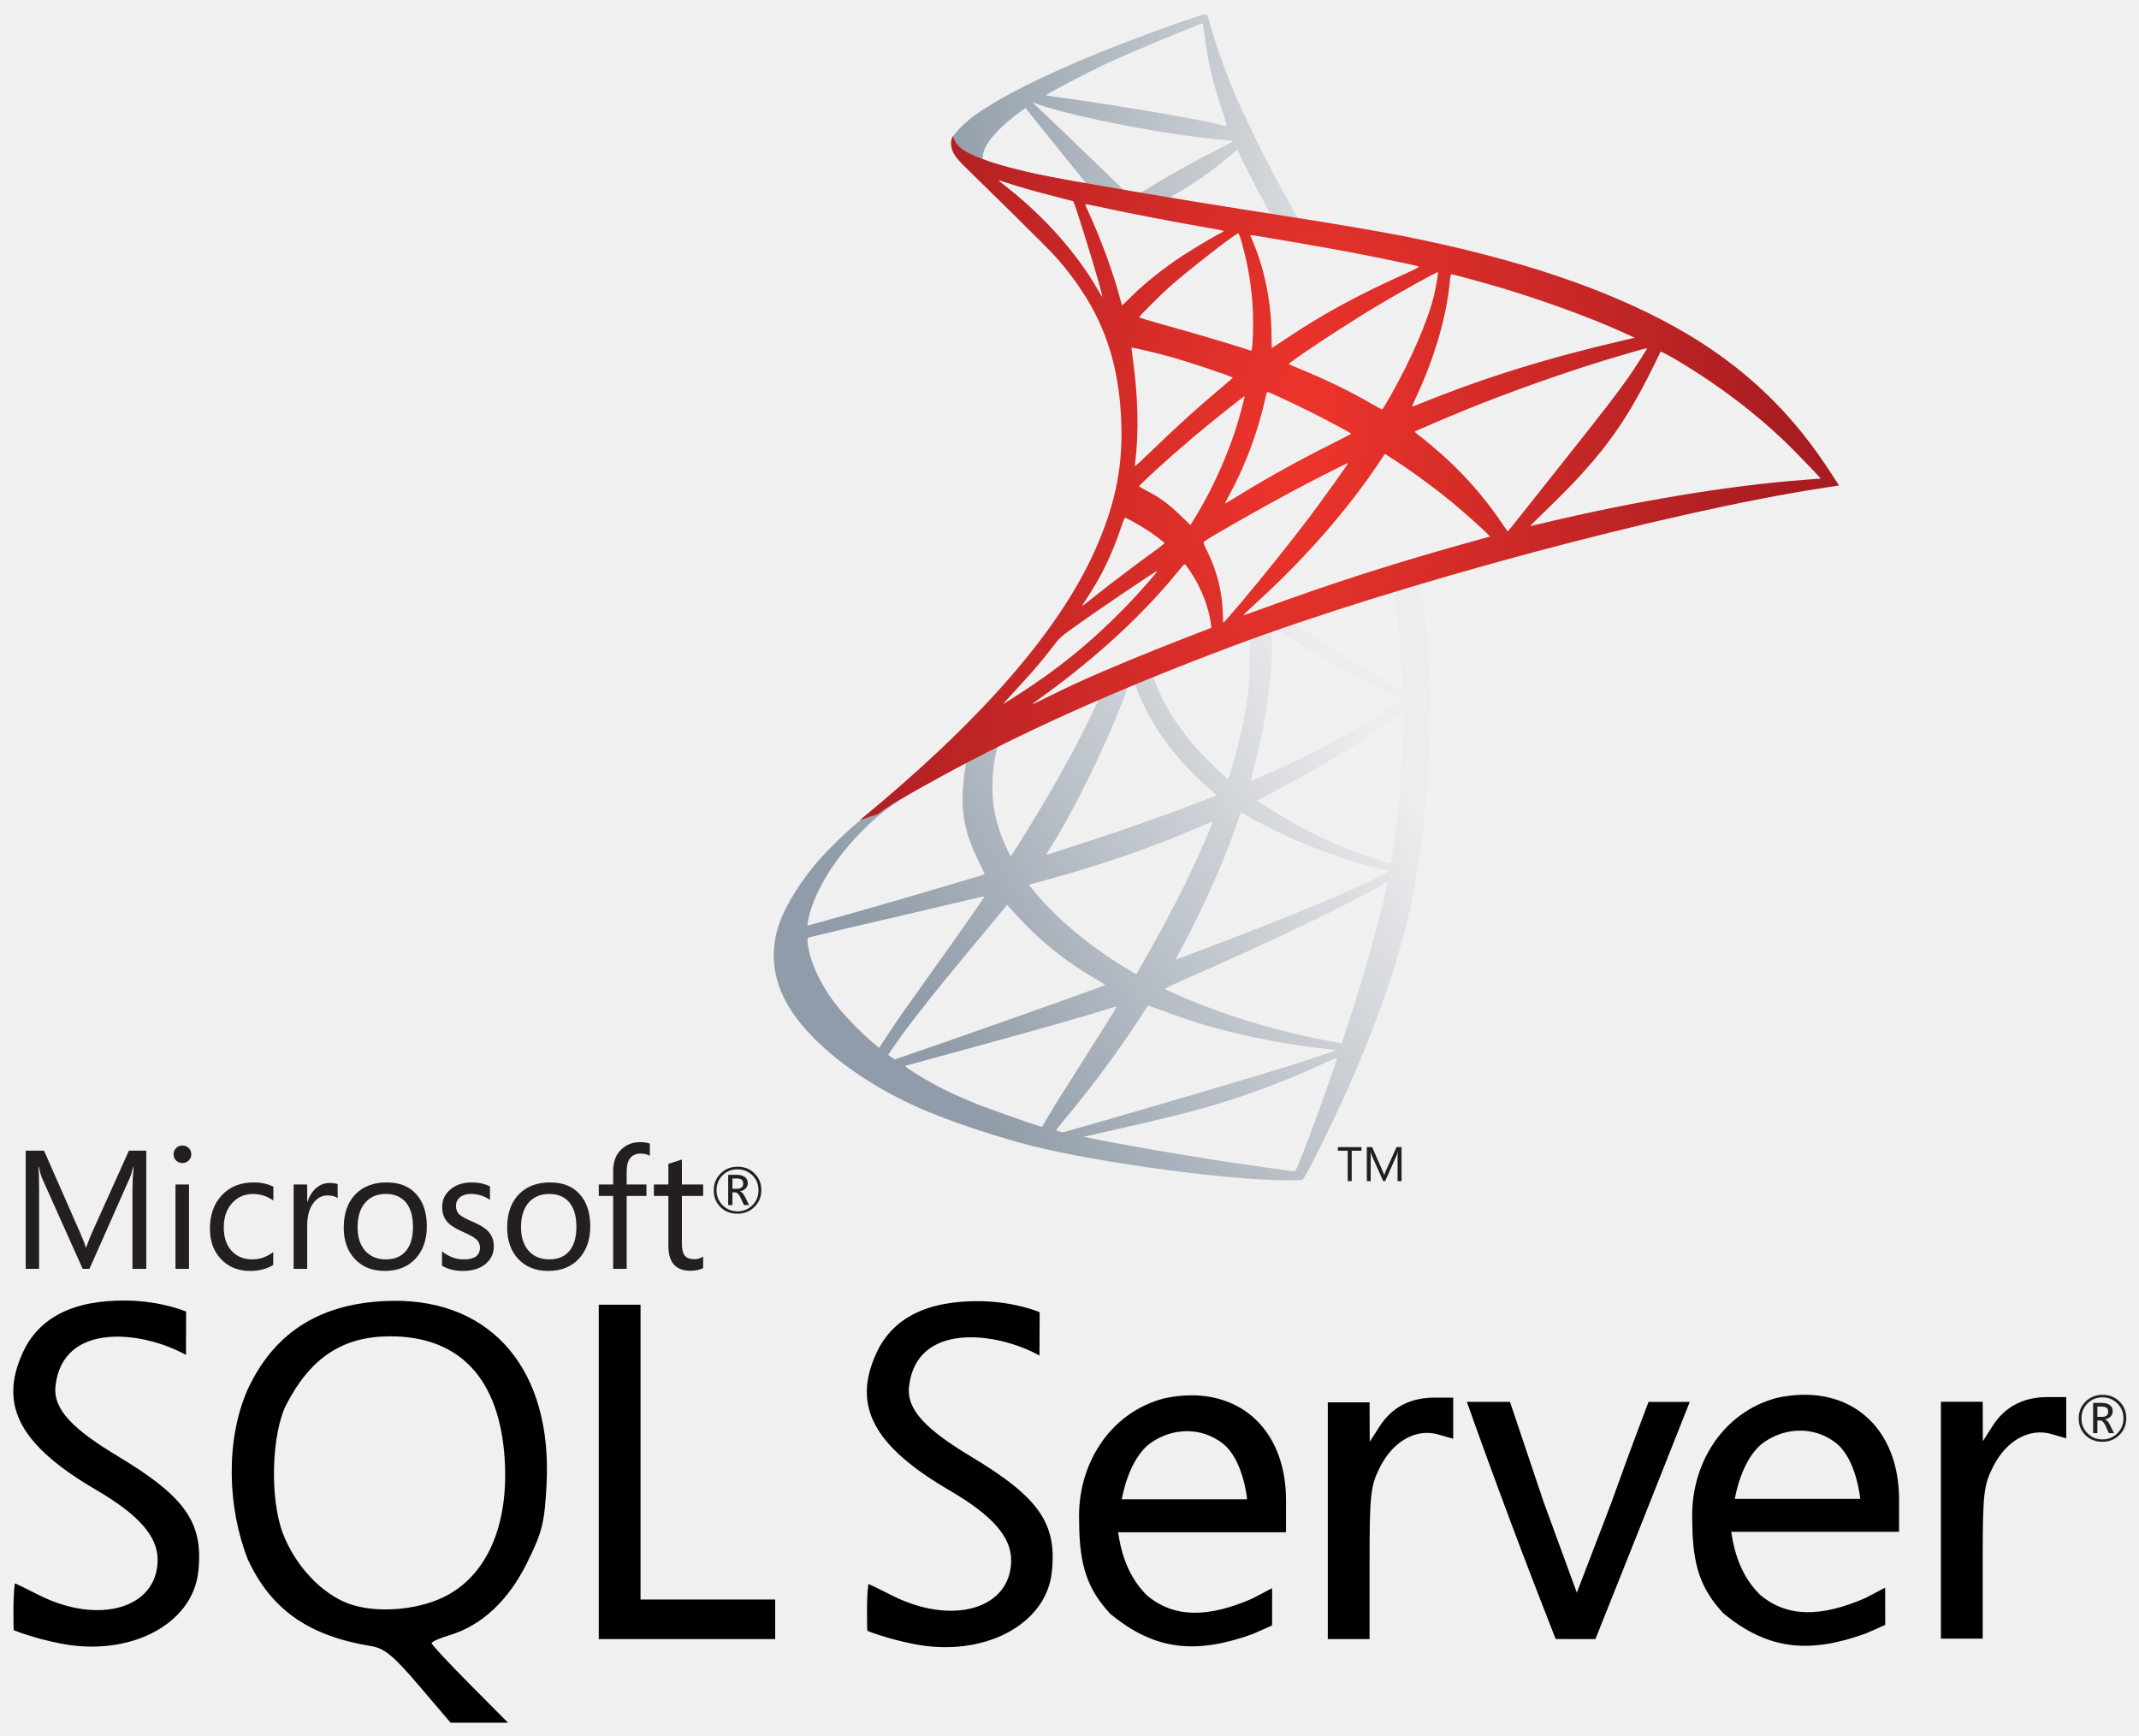
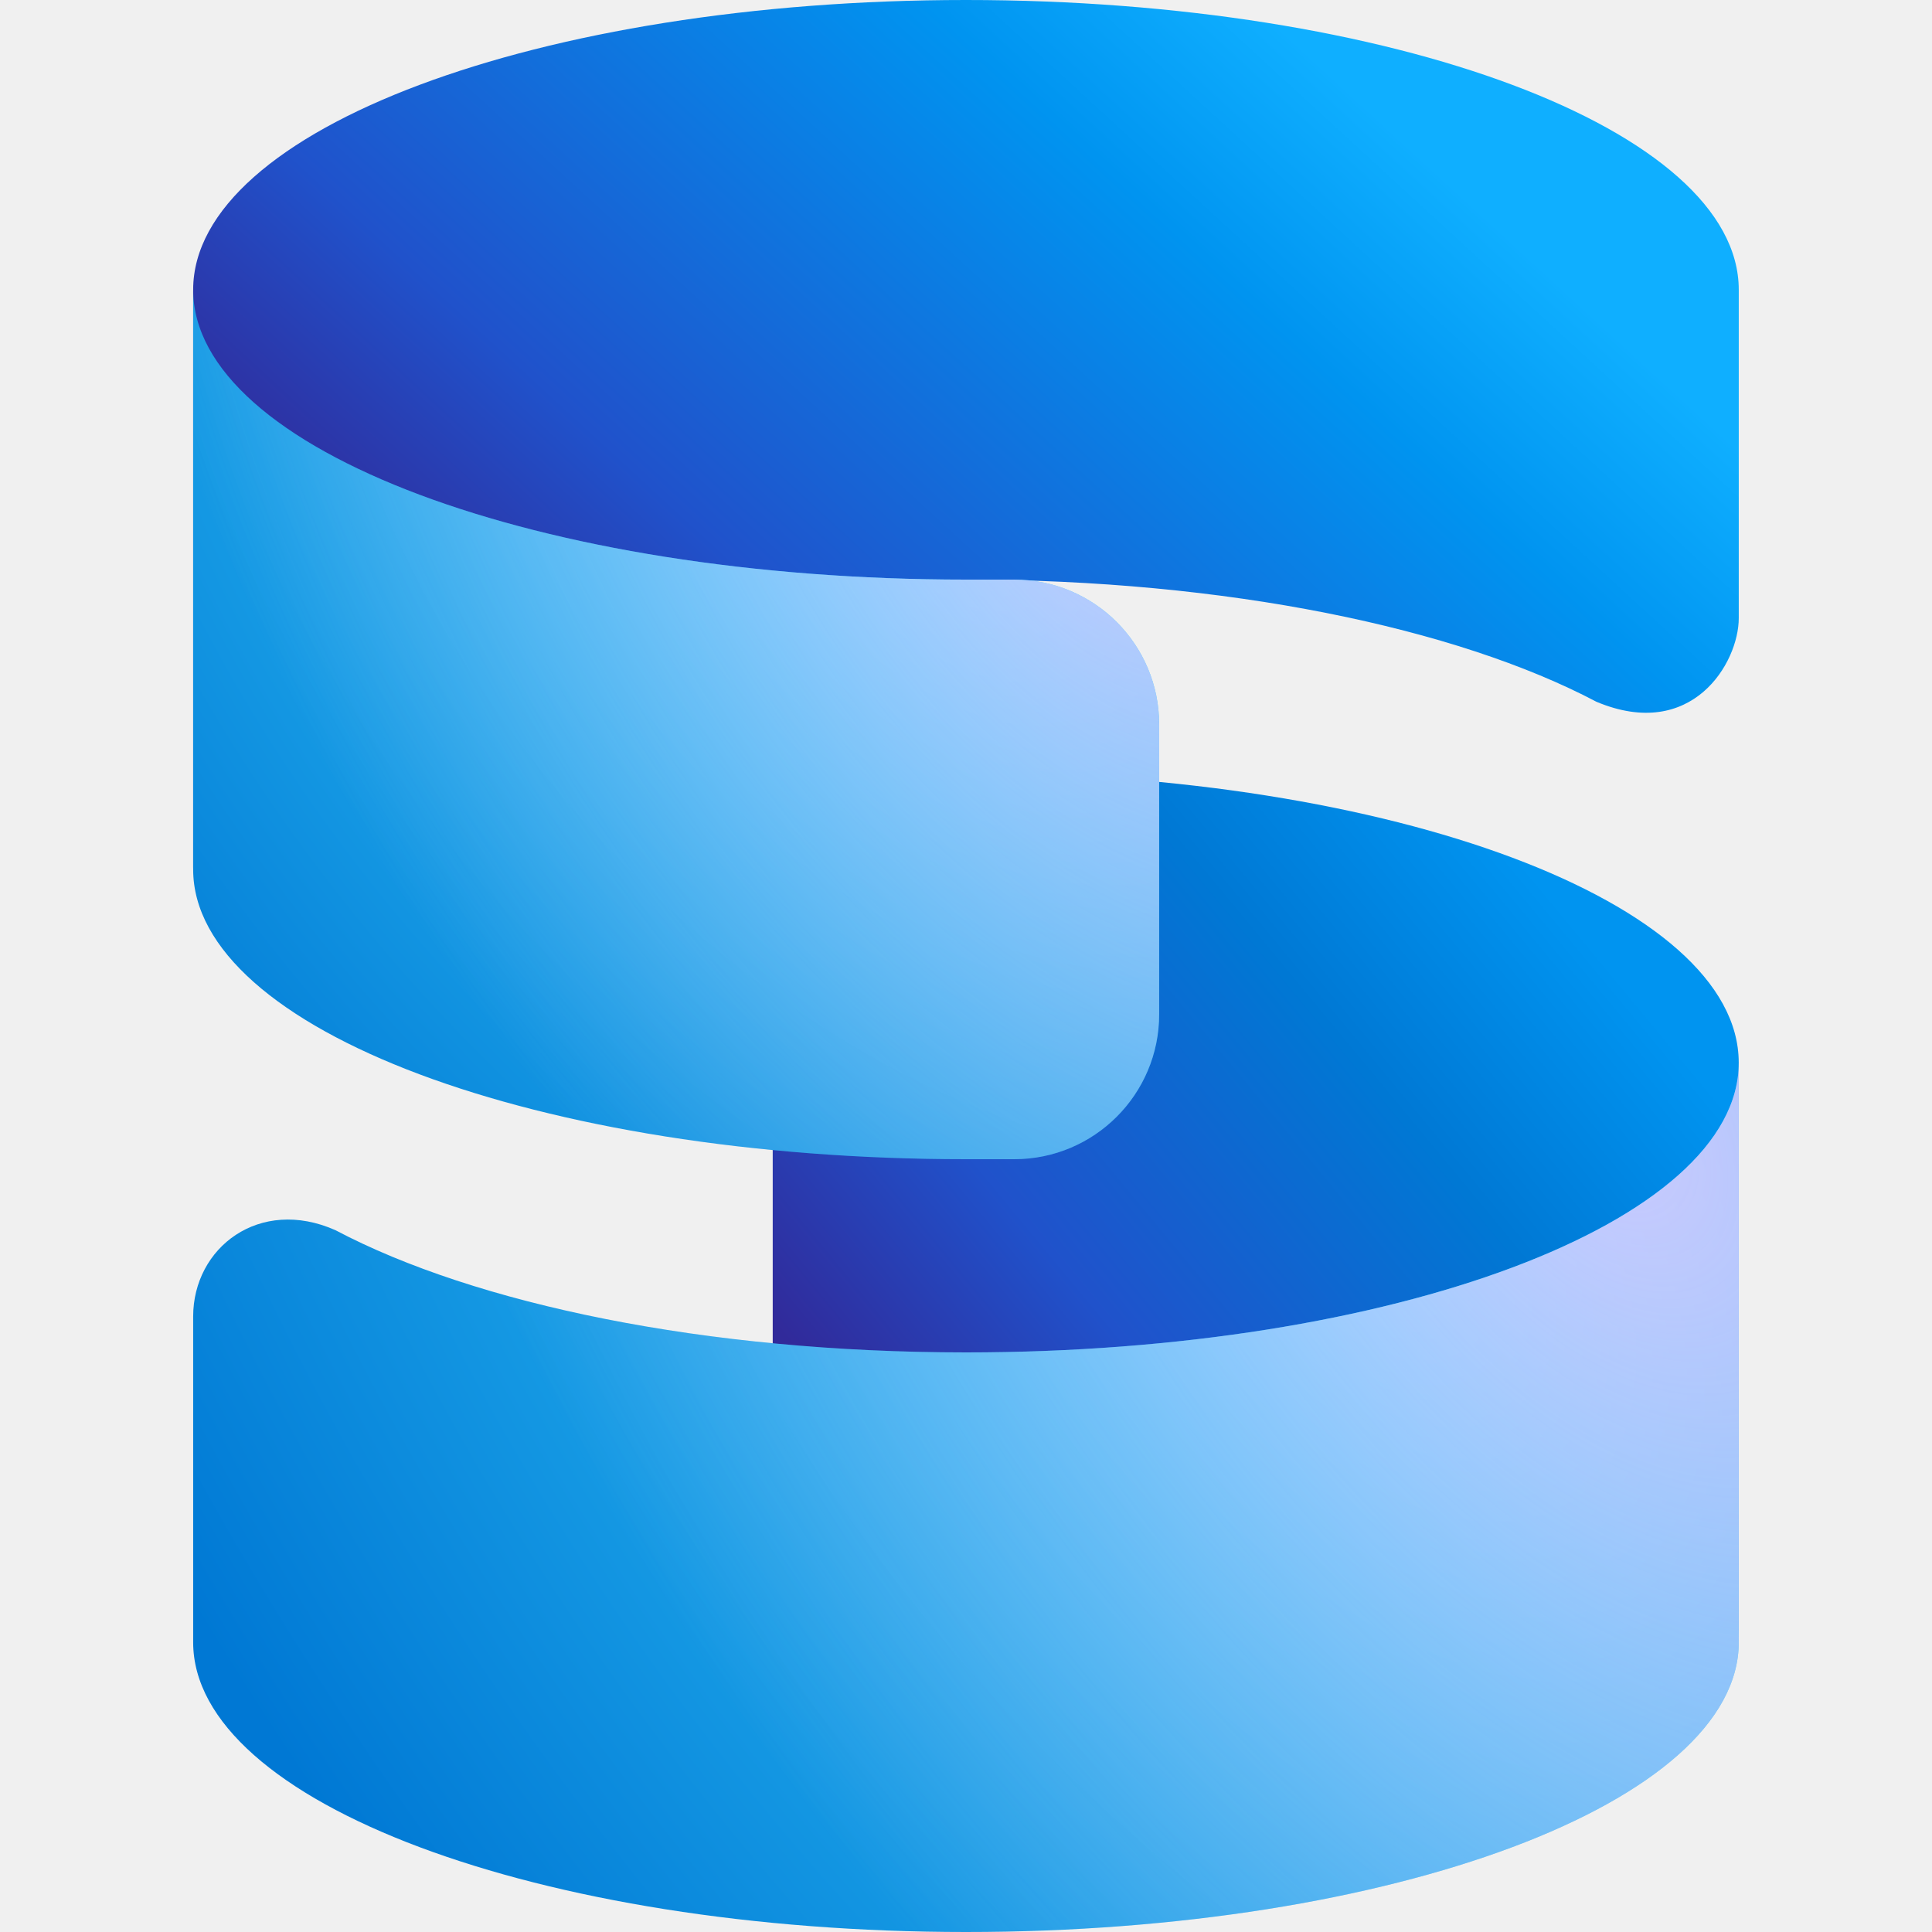
- <svg xmlns="http://www.w3.org/2000/svg" xmlns:xlink="http://www.w3.org/1999/xlink" width="690" height="560" id="svg3614" version="1.1">
-   <defs id="defs3616">
-     <linearGradient gradientTransform="matrix(0.6697791,0,0,0.6697791,488.2555,811.4551)" y2="-258.964" x2="-23.847" y1="-29.89" x1="-411.527" gradientUnits="userSpaceOnUse" id="linearGradient2851" xlink:href="#linearGradient3649-2" />
-     <linearGradient id="linearGradient3649-2">
-       <stop id="stop3651-1" offset="0" style="stop-color:#909ca9;stop-opacity:1;" />
-       <stop id="stop3653-6" offset="1" style="stop-color:#ededee;stop-opacity:1;" />
-     </linearGradient>
-     <linearGradient gradientTransform="matrix(0.6697791,0,0,0.6697791,488.2555,811.4551)" y2="-889.058" x2="-135.859" y1="-889.058" x1="-447.797" gradientUnits="userSpaceOnUse" id="linearGradient2848" xlink:href="#linearGradient3672-8" />
-     <linearGradient id="linearGradient3672-8">
-       <stop id="stop3674-5" offset="0" style="stop-color:#939fab;stop-opacity:1;" />
-       <stop id="stop3676-7" offset="1" style="stop-color:#dcdee1;stop-opacity:1;" />
-     </linearGradient>
-     <radialGradient r="414.156" fy="-245.428" fx="-1259.098" cy="-245.428" cx="-1259.098" gradientTransform="matrix(-0.6435342,-0.09731428,0.1943564,-1.285269,-377.1537,-44.77718)" gradientUnits="userSpaceOnUse" id="radialGradient2845" xlink:href="#linearGradient3629-6" />
-     <linearGradient id="linearGradient3629-6">
-       <stop id="stop3631-1" offset="0" style="stop-color:#ee352c;stop-opacity:1;" />
-       <stop id="stop3633-8" offset="1" style="stop-color:#a91d22;stop-opacity:1;" />
-     </linearGradient>
-   </defs>
-   <g id="layer1" transform="translate(7.947349,-214.0365)">
-     <g transform="matrix(0.8720588,0,0,0.8720588,-814.0207,35.44492)" id="g3545">
-       <g transform="matrix(0.9364577,0,0,0.9364577,689.4459,192.2353)" id="layer1-5">
-         <path style="fill:#000000" d="M 300.969,374.781 C 279.859,374.485 266.155,381.396 259.75,395.5 c -9.44,20.788 -1.022,36.498 29,54.031 16.864,9.849 24.344,18.334 24.344,27.625 0,19.173 -23.203,25.981 -47.125,13.844 -4.861,-2.466 -9.029,-4.496 -9.281,-4.5 -0.85,5.43 -0.469,18.469 -0.469,18.469 0,0 7.318,3.053 18.344,5.25 27.367,5.454 52.218,-7.385 54.562,-28.188 2.181,-19.352 -4.925,-29.629 -31.625,-45.688 -17.877,-10.751 -25.758,-18.562 -24.75,-27.812 2.775,-25.459 34.207,-21.878 51.531,-12.281 l 0.062,-17.125 c 0,0 -9.64,-4.151 -23.375,-4.344 z m 105.188,0.094 c -1.268,0.011 -2.575,0.054 -3.875,0.125 -25.936,1.412 -43.441,12.849 -53.75,35.156 -8.746,20.184 -7.775,46.589 0.156,66.812 9.157,19.831 24.049,30.306 48.781,34.312 5.206,0.843 8.77,3.779 18.875,15.625 l 12.469,14.625 22.688,0 -15.094,-15.188 c -8.301,-8.344 -15.094,-15.643 -15.094,-16.219 0,-0.576 3.179,-1.993 7.062,-3.156 12.755,-3.821 23.25,-13.638 30.688,-28.688 5.95,-12.039 6.868,-15.751 7.656,-30.812 2.348,-44.893 -21.254,-72.944 -60.562,-72.594 l 0,-5e-5 z m 231.993,0.156 c -21.109,-0.296 -34.845,6.615 -41.25,20.719 -9.44,20.788 -0.99,36.498 29.031,54.031 16.864,9.849 24.312,18.302 24.312,27.594 0,19.173 -23.171,26.012 -47.094,13.875 -4.861,-2.466 -9.06,-4.496 -9.312,-4.5 -0.85,5.43 -0.438,18.469 -0.438,18.469 0,0 7.287,3.022 18.312,5.219 27.367,5.453 52.218,-7.385 54.562,-28.188 2.181,-19.352 -4.925,-29.629 -31.625,-45.688 -17.877,-10.751 -25.758,-18.53 -24.75,-27.781 2.775,-25.459 34.207,-21.878 51.531,-12.281 l 0.062,-17.125 c 0,0 -9.609,-4.151 -23.344,-4.344 z m -150.805,1.406 0,66.031 0,66.031 34.844,0 34.844,0 0,-6.406 0,-9.219 -53.188,0 0,-56.812 0,-59.625 -8.25,0 -8.25,0 z M 404.938,388.906 c 27.569,0 43.27,16.863 45.25,48.594 1.643,26.33 -7.193,46.226 -24.156,54.438 -10.977,5.314 -27.017,6.413 -37.5,2.562 -10.759,-3.951 -21.218,-15.154 -26,-27.844 -5.226,-13.868 -4.474,-39.495 1.5,-51 9.559,-18.412 22.304,-26.75 40.906,-26.75 z m 558,23.094 c -3.221,0.051 -6.61,0.44 -10.094,1.188 -21.981,5.767 -34.396,26.795 -33.562,48.469 0.014,18.185 3.54,27.173 12.281,36.656 17.898,14.757 34.166,15.868 56.125,8.031 3.788,-1.626 7.812,-3.438 7.812,-3.438 l -0.031,-14.719 -7.781,4.094 c -17.72,7.683 -31.089,7.7 -41.781,-1.406 -6.856,-6.993 -9.788,-15.195 -11.25,-24.75 l 33.156,0 33.156,0 0,-12.656 c 0,-25.649 -15.484,-41.826 -38.031,-41.469 l -5e-5,0 z m -242.188,0.219 c -3.221,0.051 -6.579,0.44 -10.062,1.188 -21.981,5.767 -34.427,26.764 -33.594,48.438 0.014,18.185 3.571,27.204 12.312,36.688 17.898,14.757 34.135,15.868 56.094,8.031 3.788,-1.626 7.812,-3.469 7.812,-3.469 l 0,-14.688 L 745.5,492.5 c -17.72,7.683 -31.089,7.7 -41.781,-1.406 -6.856,-6.993 -9.788,-15.226 -11.25,-24.781 l 33.188,0 33.156,0 0,-12.625 c 0,-25.649 -15.515,-41.826 -38.062,-41.469 z m 338.844,0.688 c -9.55,0 -16.837,3.832 -21.688,11.406 l -3.844,6.031 -0.031,-7.781 -0.031,-7.812 -8.25,0 -8.25,0 0,46.781 0,46.781 8.25,0 8.25,0 0,-29.875 c 0,-27.335 0.349,-30.575 4.125,-38.062 5.193,-10.298 14.291,-15.382 23.031,-12.875 l 5.844,1.688 0,-8.156 0,-8.125 -7.406,0 -5e-4,0 z M 817.406,413.125 c -9.55,0 -16.806,3.832 -21.656,11.406 l -3.875,6.031 -0.031,-7.812 -0.031,-7.781 -8.25,0 -8.25,0 0,46.781 0,46.75 8.25,0 8.25,0 0,-29.875 c 0,-27.335 0.349,-30.575 4.125,-38.062 5.193,-10.298 14.291,-15.382 23.031,-12.875 l 5.875,1.688 0,-8.125 0,-8.125 -7.438,0 -10e-5,0 z m 12.844,1.674 c 11.046,31.144 22.974,62.926 35.062,93.67 5.235,0.055 10.484,0.036 15.719,0.031 L 899.5,462.188 l 18.781,-47.359 -16.281,0 c 0,0 -7.185,18.777 -14.688,39.828 l -13.625,35.513 -13.094,-35.763 -13.312,-39.607 -17.031,0 z m 131.719,11.357 c 4.928,0.019 9.791,1.588 13.906,4.75 8.344,6.41 9.75,22.188 9.75,22.188 l -49.531,0 c 0,0 2.498,-16.039 11.562,-22.375 4.367,-3.052 9.385,-4.581 14.312,-4.562 z m -242.188,0.219 c 4.928,0.019 9.791,1.588 13.906,4.75 8.344,6.41 9.75,22.156 9.75,22.156 l -49.5,0 c 0,0 2.498,-16.008 11.562,-22.344 4.367,-3.052 9.354,-4.581 14.281,-4.562 z" transform="translate(0,152.3622)" id="path2830" />
-       </g>
-       <g transform="matrix(1.328754,0,0,1.328754,-380.993,208.9822)" id="g3073">
-         <path id="path26" style="fill:#231f1f;fill-opacity:1;fill-rule:nonzero;stroke:none" d="m 1189.273,326.341 c 0,-0.486 -0.135,-0.83 -0.404,-1.047 -0.307,-0.254 -0.83,-0.374 -1.555,-0.374 l -1.047,0 0,2.871 1.264,0 c 1.159,0 1.742,-0.486 1.742,-1.45 m 1.622,5.981 -1.428,0 -0.92,-2.018 c -0.464,-1.009 -0.964,-1.518 -1.503,-1.518 l -0.778,0 0,3.536 -1.181,0 0,-8.418 2.377,0 c 1.047,0 1.839,0.239 2.385,0.71 0.456,0.404 0.688,0.934 0.688,1.585 0,0.576 -0.187,1.069 -0.561,1.473 -0.374,0.411 -0.905,0.68 -1.577,0.822 l 0,0.036 c 0.471,0.104 0.934,0.621 1.398,1.548 l 1.099,2.243 z m 2.624,-4.119 c 0,-1.667 -0.568,-3.05 -1.697,-4.164 -1.129,-1.114 -2.504,-1.667 -4.134,-1.667 -1.682,0 -3.073,0.561 -4.179,1.682 -1.114,1.121 -1.667,2.504 -1.667,4.149 0,1.675 0.576,3.08 1.72,4.201 1.129,1.106 2.504,1.66 4.127,1.66 1.615,0 2.99,-0.561 4.127,-1.682 1.136,-1.121 1.704,-2.512 1.704,-4.179 m 0.792,-0.036 c 0,1.854 -0.643,3.409 -1.921,4.672 -1.278,1.263 -2.856,1.891 -4.732,1.891 -1.891,0 -3.469,-0.613 -4.717,-1.839 -1.248,-1.234 -1.876,-2.789 -1.876,-4.672 0,-1.847 0.635,-3.402 1.906,-4.672 1.271,-1.263 2.848,-1.899 4.74,-1.899 1.854,0 3.409,0.606 4.665,1.817 1.293,1.241 1.936,2.811 1.936,4.702" />
-         <path id="path28" style="fill:#231f1f;fill-opacity:1;fill-rule:nonzero;stroke:none" d="m 1023.097,350.085 -3.85,0 0,-22.091 c 0,-1.742 0.104,-3.873 0.314,-6.377 l -0.09,0 c -0.366,1.465 -0.695,2.527 -0.987,3.185 l -11.214,25.284 -1.884,0 -11.244,-25.097 c -0.322,-0.703 -0.65,-1.832 -0.987,-3.372 l -0.09,0 c 0.12,1.316 0.187,3.454 0.187,6.422 l 0,22.047 -3.723,0 0,-32.902 5.099,0 10.093,22.944 c 0.762,1.727 1.263,3.043 1.495,3.947 l 0.157,0 c 0.658,-1.802 1.181,-3.147 1.585,-4.037 l 10.302,-22.854 4.837,0" />
-         <path id="path30" style="fill:#231f1f;fill-opacity:1;fill-rule:nonzero;stroke:none" d="m 1034.984,326.595 0,23.489 -3.76,0 0,-23.489 3.76,0 z m 0.643,-8.418 c 0,0.688 -0.247,1.263 -0.725,1.742 -0.478,0.471 -1.069,0.71 -1.757,0.71 -0.673,0 -1.248,-0.232 -1.734,-0.688 -0.478,-0.456 -0.718,-1.047 -0.718,-1.764 0,-0.695 0.239,-1.271 0.718,-1.734 0.486,-0.471 1.062,-0.703 1.734,-0.703 0.688,0 1.278,0.232 1.757,0.703 0.478,0.464 0.725,1.039 0.725,1.734" />
-         <path id="path32" style="fill:#231f1f;fill-opacity:1;fill-rule:nonzero;stroke:none" d="m 1058.429,349.008 c -1.802,1.099 -3.955,1.652 -6.444,1.652 -3.364,0 -6.078,-1.114 -8.149,-3.349 -2.018,-2.175 -3.028,-4.972 -3.028,-8.395 0,-3.858 1.106,-6.968 3.319,-9.337 2.205,-2.37 5.181,-3.559 8.911,-3.559 2.048,0 3.858,0.396 5.435,1.196 l 0,3.85 c -1.742,-1.219 -3.611,-1.832 -5.599,-1.832 -2.385,0 -4.329,0.83 -5.846,2.497 -1.577,1.712 -2.362,3.992 -2.362,6.84 0,2.736 0.718,4.897 2.168,6.489 1.443,1.592 3.379,2.385 5.816,2.385 2.049,0 3.977,-0.673 5.779,-2.018" />
-         <path id="path34" style="fill:#231f1f;fill-opacity:1;fill-rule:nonzero;stroke:none" d="m 1076.371,330.401 c -0.658,-0.508 -1.615,-0.755 -2.871,-0.755 -1.525,0 -2.811,0.688 -3.85,2.063 -1.181,1.54 -1.764,3.678 -1.764,6.399 l 0,11.976 -3.768,0 0,-23.497 3.768,0 0,4.844 0.09,0 c 0.546,-1.712 1.398,-3.035 2.549,-3.97 1.069,-0.852 2.265,-1.286 3.596,-1.286 0.994,0 1.749,0.112 2.25,0.322" />
-         <path id="path36" style="fill:#231f1f;fill-opacity:1;fill-rule:nonzero;stroke:none" d="m 1097.334,338.385 c 0,-3.013 -0.68,-5.308 -2.041,-6.885 -1.316,-1.51 -3.155,-2.273 -5.532,-2.273 -2.34,0 -4.209,0.77 -5.614,2.295 -1.488,1.637 -2.228,3.955 -2.228,6.953 0,2.818 0.71,5.016 2.131,6.594 1.428,1.585 3.327,2.377 5.712,2.377 2.482,0 4.366,-0.8 5.667,-2.407 1.271,-1.562 1.906,-3.775 1.906,-6.654 m 3.857,-0.135 c 0,3.745 -1.062,6.751 -3.17,9.016 -2.108,2.258 -4.957,3.394 -8.53,3.394 -3.536,0 -6.332,-1.136 -8.403,-3.394 -2.018,-2.19 -3.028,-5.076 -3.028,-8.65 0,-4.089 1.151,-7.244 3.446,-9.479 2.123,-2.078 4.971,-3.117 8.53,-3.117 3.506,0 6.242,1.084 8.201,3.26 1.966,2.168 2.953,5.158 2.953,8.971" />
-         <path id="path38" style="fill:#231f1f;fill-opacity:1;fill-rule:nonzero;stroke:none" d="m 1119.844,343.798 c 0,1.929 -0.718,3.529 -2.16,4.792 -1.57,1.383 -3.723,2.071 -6.444,2.071 -2.235,0 -4.172,-0.478 -5.824,-1.428 l 0,-4.037 c 1.832,1.503 3.865,2.25 6.1,2.25 2.983,0 4.471,-1.091 4.471,-3.282 0,-0.92 -0.329,-1.675 -0.987,-2.273 -0.658,-0.598 -1.936,-1.308 -3.85,-2.153 -1.974,-0.86 -3.372,-1.742 -4.202,-2.661 -0.994,-1.084 -1.488,-2.504 -1.488,-4.246 0,-1.959 0.77,-3.581 2.318,-4.874 1.54,-1.293 3.529,-1.936 5.966,-1.936 1.862,0 3.536,0.366 5.024,1.099 l 0,3.783 c -1.548,-1.114 -3.319,-1.675 -5.323,-1.675 -1.256,0 -2.258,0.307 -3.005,0.92 -0.755,0.613 -1.129,1.398 -1.129,2.362 0,1.039 0.314,1.854 0.942,2.43 0.568,0.538 1.742,1.189 3.536,1.951 2.004,0.845 3.446,1.705 4.336,2.594 1.144,1.136 1.719,2.572 1.719,4.314" />
-         <path id="path40" style="fill:#231f1f;fill-opacity:1;fill-rule:nonzero;stroke:none" d="m 1142.832,338.385 c 0,-3.013 -0.68,-5.308 -2.041,-6.885 -1.316,-1.51 -3.162,-2.273 -5.532,-2.273 -2.34,0 -4.209,0.77 -5.622,2.295 -1.48,1.637 -2.22,3.955 -2.22,6.953 0,2.818 0.71,5.016 2.131,6.594 1.428,1.585 3.327,2.377 5.712,2.377 2.482,0 4.366,-0.8 5.667,-2.407 1.271,-1.562 1.906,-3.775 1.906,-6.654 m 3.858,-0.135 c 0,3.745 -1.062,6.751 -3.17,9.016 -2.108,2.258 -4.957,3.394 -8.538,3.394 -3.529,0 -6.325,-1.136 -8.396,-3.394 -2.018,-2.19 -3.028,-5.076 -3.028,-8.65 0,-4.089 1.151,-7.244 3.446,-9.479 2.123,-2.078 4.964,-3.117 8.53,-3.117 3.506,0 6.235,1.084 8.201,3.26 1.966,2.168 2.953,5.158 2.953,8.971" />
-         <path id="path42" style="fill:#231f1f;fill-opacity:1;fill-rule:nonzero;stroke:none" d="m 1163.271,318.611 c -0.733,-0.411 -1.57,-0.62 -2.504,-0.62 -2.624,0 -3.94,1.66 -3.94,4.979 l 0,3.626 5.502,0 0,3.192 -5.502,0 0,20.297 -3.768,0 0,-20.297 -3.992,0 0,-3.192 3.992,0 0,-3.805 c 0,-2.587 0.807,-4.613 2.407,-6.085 1.383,-1.263 3.073,-1.899 5.076,-1.899 1.159,0 2.071,0.135 2.729,0.411" />
-         <path id="path44" style="fill:#231f1f;fill-opacity:1;fill-rule:nonzero;stroke:none" d="m 1178.119,349.853 c -0.89,0.508 -2.063,0.755 -3.536,0.755 -4.097,0 -6.145,-2.303 -6.145,-6.923 l 0,-13.905 -4.037,0 0,-3.192 4.037,0 0,-5.734 c 1.189,-0.381 2.445,-0.785 3.76,-1.211 l 0,6.945 5.921,0 0,3.192 -5.921,0 0,13.262 c 0,1.577 0.269,2.691 0.807,3.357 0.531,0.665 1.428,1.002 2.684,1.002 0.927,0 1.742,-0.254 2.43,-0.763" />
-       </g>
-       <path id="path3151" style="fill:#231f1f;fill-opacity:1;fill-rule:nonzero;stroke:none" d="m 1704.162,726.981 c 0,-0.646 -0.179,-1.103 -0.536,-1.391 -0.407,-0.338 -1.103,-0.497 -2.066,-0.497 l -1.391,0 0,3.814 1.679,0 c 1.54,0 2.314,-0.646 2.314,-1.927 m 2.155,7.947 -1.897,0 -1.222,-2.682 c -0.616,-1.341 -1.281,-2.017 -1.997,-2.017 l -1.033,0 0,4.699 -1.569,0 0,-11.185 3.159,0 c 1.391,0 2.444,0.318 3.169,0.944 0.606,0.536 0.914,1.242 0.914,2.106 0,0.765 -0.248,1.421 -0.745,1.957 -0.497,0.546 -1.202,0.904 -2.096,1.093 l 0,0.048 c 0.626,0.139 1.242,0.825 1.858,2.056 l 1.46,2.98 z m 3.487,-5.473 c 0,-2.215 -0.755,-4.053 -2.255,-5.533 -1.5,-1.48 -3.328,-2.215 -5.493,-2.215 -2.235,0 -4.083,0.745 -5.553,2.235 -1.48,1.49 -2.215,3.328 -2.215,5.513 0,2.225 0.765,4.093 2.285,5.583 1.5,1.47 3.328,2.205 5.483,2.205 2.146,0 3.974,-0.745 5.483,-2.235 1.51,-1.49 2.265,-3.338 2.265,-5.553 m 1.053,-0.048 c 0,2.464 -0.854,4.53 -2.553,6.209 -1.699,1.679 -3.795,2.513 -6.288,2.513 -2.513,0 -4.609,-0.815 -6.268,-2.444 -1.659,-1.639 -2.493,-3.705 -2.493,-6.209 0,-2.454 0.844,-4.52 2.533,-6.209 1.689,-1.679 3.785,-2.523 6.298,-2.523 2.464,0 4.53,0.805 6.199,2.414 1.718,1.649 2.573,3.735 2.573,6.248" />
-       <g transform="matrix(0.652824,0,0,0.652824,1153.125,109.9272)" id="layer1-2">
-         <path style="fill:url(#linearGradient2851);fill-opacity:1" d="m 469.039,461.903 -132.344,43.159 -115.055,50.819 -32.233,8.519 c -8.172,7.768 -16.844,15.657 -26.08,23.693 -10.152,8.834 -19.699,16.84 -26.959,22.626 -8.084,6.443 -20.103,18.369 -26.247,26.017 -9.14,11.377 -16.288,23.51 -19.361,32.84 -5.529,16.787 -2.835,33.789 7.828,49.48 13.621,20.044 40.737,40.409 72.273,54.273 16.086,7.072 43.232,16.188 63.587,21.328 33.922,8.566 99.482,17.873 135.588,19.256 7.323,0.28 17.071,0.254 17.519,-0.042 0.792,-0.523 6.413,-11.167 12.935,-24.489 22.19,-45.33 38.245,-87.825 46.885,-124.118 5.231,-21.976 9.309,-51.28 11.951,-86.025 0.74,-9.733 1.008,-42.194 0.44,-53.227 -0.925,-17.953 -2.507,-32.587 -5.044,-46.947 -0.372,-2.105 -0.509,-3.956 -0.314,-4.123 0.368,-0.316 1.618,-0.717 17.875,-5.442 l -3.244,-7.598 z m -30.245,17.749 c 1.203,0 4.401,30.671 5.233,50.129 0.177,4.135 0.141,6.782 -0.105,6.782 -0.79,0 -16.949,-9.489 -28.403,-16.682 -10.003,-6.282 -28.985,-18.896 -32.003,-21.265 -0.952,-0.748 -0.852,-0.784 7.326,-3.6 13.913,-4.791 46.901,-15.363 47.952,-15.363 z m -67.417,22.124 c 0.855,-0.002 3.184,1.283 8.686,4.73 20.642,12.931 48.595,28.489 60.573,33.719 3.714,1.622 4.138,0.993 -4.416,6.802 -18.234,12.382 -40.904,24.557 -68.736,36.922 -4.851,2.155 -8.96,3.914 -9.126,3.914 -0.166,0 0.376,-2.461 1.193,-5.484 6.742,-24.941 10.547,-50.116 10.654,-70.306 0.053,-9.985 0.056,-10.038 1.005,-10.277 0.044,-0.011 0.11,-0.021 0.167,-0.021 z m -13.877,5.295 c 0.597,0.6 0.165,22.976 -0.565,29.073 -1.751,14.627 -4.613,28.155 -9.189,43.536 -1.093,3.675 -2.118,6.843 -2.281,7.033 -0.397,0.461 -14.08,-12.871 -18.628,-18.147 -7.771,-9.015 -13.919,-17.97 -18.398,-26.791 -2.276,-4.483 -5.906,-13.338 -5.568,-13.584 1.537,-1.116 54.253,-21.496 54.629,-21.119 z m -65.366,25.766 c 0.123,0.012 0.219,0.046 0.272,0.105 0.197,0.217 0.894,1.843 1.549,3.621 3.187,8.656 10.354,21.516 16.577,29.742 6.795,8.981 15.653,18.551 23.066,24.907 2.38,2.041 4.601,3.946 4.919,4.228 0.635,0.563 0.848,0.467 -15.468,6.656 -18.909,7.172 -39.503,14.355 -63.148,21.998 -9.01,2.913 -16.637,5.374 -16.933,5.484 -0.901,0.334 -0.624,-0.221 2.009,-4.333 11.748,-18.342 29.546,-54.222 39.496,-79.599 1.726,-4.402 3.368,-8.81 3.663,-9.796 0.433,-1.448 0.859,-1.941 2.219,-2.554 0.752,-0.339 1.41,-0.497 1.779,-0.46 z m -20.031,8.268 c 0.266,0.234 -4.806,10.946 -9.796,20.679 -9.678,18.88 -20.348,37.459 -34.515,60.134 -2.444,3.912 -4.697,7.489 -5.002,7.933 -0.503,0.73 -0.709,0.49 -2.26,-2.595 -3.391,-6.745 -6.233,-15.256 -7.702,-23.17 -1.455,-7.833 -1.207,-21.394 0.544,-29.805 1.301,-6.249 1.244,-6.111 4.186,-7.619 12.722,-6.52 54.131,-25.921 54.545,-25.556 z m 172.531,7.012 0,4.249 c -0.021,22.316 -2.404,52.869 -5.861,75.162 -0.607,3.912 -1.132,7.14 -1.172,7.179 -0.04,0.04 -2.86,-0.787 -6.258,-1.842 -15.017,-4.662 -31.297,-11.626 -45.985,-19.675 -9.727,-5.33 -23.795,-13.964 -23.4,-14.358 0.107,-0.107 4.251,-2.303 9.209,-4.877 19.64,-10.195 38.402,-21.185 54.713,-32.087 6.12,-4.09 15.276,-10.71 17.31,-12.496 l 1.444,-1.256 z m -248.069,29.575 c 0.408,-0.02 0.304,0.754 -0.335,4.437 -0.444,2.561 -0.947,7.4 -1.13,10.737 -0.805,14.628 1.568,25.42 8.833,40.187 2.02,4.106 3.6,7.528 3.516,7.598 -0.727,0.609 -66.88,19.967 -87.678,25.661 -6.165,1.688 -11.553,3.175 -11.993,3.307 -0.722,0.217 -0.786,0.06 -0.523,-1.633 2.278,-14.676 13.473,-33.938 29.114,-50.108 10.399,-10.75 18.725,-17.118 32.882,-25.2 10.16,-5.8 25.94,-14.506 27.105,-14.944 0.078,-0.029 0.151,-0.039 0.209,-0.042 z m 156.038,27.942 c 0.063,-0.075 2.514,1.237 5.442,2.93 21.367,12.357 51.185,23.948 76.606,29.763 l 2.302,0.523 -3.16,1.758 c -13.28,7.369 -57.013,25.565 -101.681,42.322 -6.521,2.446 -12.883,4.845 -14.128,5.337 -1.245,0.493 -2.26,0.831 -2.26,0.733 0,-0.098 1.842,-3.644 4.102,-7.87 12.54,-23.446 25.057,-51.939 31.48,-71.708 0.655,-2.015 1.235,-3.713 1.298,-3.788 z m -15.907,5.212 c 0.069,0.069 -0.713,2.169 -1.737,4.647 -8.717,21.08 -20.139,44.076 -34.703,69.908 -3.706,6.574 -6.83,11.941 -6.949,11.93 -0.119,-0.011 -3.133,-1.794 -6.698,-3.977 -21.213,-12.987 -39.982,-28.973 -52.306,-44.519 l -1.758,-2.198 9.147,-2.512 c 32.626,-8.938 60.293,-18.496 87.804,-30.349 3.896,-1.678 7.132,-2.999 7.2,-2.93 z m 98.813,34.494 c 0.047,0.01 0.063,0.043 0.063,0.084 0,2.224 -5.047,22.802 -9.251,37.696 -3.527,12.493 -6.488,22.265 -11.972,39.58 -2.422,7.647 -4.502,13.888 -4.626,13.856 -0.124,-0.032 -0.705,-0.144 -1.298,-0.251 -29.719,-5.378 -56.338,-12.879 -81.274,-22.898 -6.976,-2.803 -17.05,-7.265 -17.582,-7.786 -0.18,-0.176 5.844,-3.014 13.375,-6.3 45.542,-19.87 92.728,-42.498 108.86,-52.201 1.94,-1.167 3.377,-1.847 3.705,-1.779 z m -228.102,7.807 c 0.244,0.231 -12.495,18.467 -30.287,43.368 -6.184,8.655 -13.448,18.856 -16.138,22.668 -2.689,3.812 -6.758,9.846 -9.063,13.417 l -4.207,6.488 -4.479,-3.768 c -5.256,-4.413 -14.455,-13.782 -18.628,-18.984 -8.588,-10.705 -14.406,-21.97 -16.703,-32.317 -1.06,-4.777 -1.091,-7.211 -0.084,-7.514 1.456,-0.439 28.172,-6.728 53.227,-12.537 13.917,-3.227 30.007,-7.004 35.77,-8.393 5.764,-1.389 10.535,-2.481 10.591,-2.428 z m 12.81,4.898 3.223,3.6 c 14.411,16.053 29.066,28.032 46.947,38.366 3.157,1.824 5.563,3.411 5.358,3.537 -0.744,0.46 -61.833,22.18 -90.085,32.024 -15.933,5.551 -29.021,10.078 -29.094,10.068 -0.072,-0.011 -0.975,-0.601 -1.988,-1.319 l -1.842,-1.319 2.888,-4.165 c 9.374,-13.578 21.151,-28.51 46.926,-59.527 l 17.665,-21.265 z m 79.829,57.057 c 0.071,-0.088 4.537,1.495 9.942,3.516 13.028,4.872 23.254,8.049 37.089,11.512 16.993,4.253 41.551,8.507 56.094,9.733 2.233,0.188 3.372,0.443 3.014,0.67 -0.675,0.428 -15.4,5.346 -26.226,8.749 -17.185,5.402 -69.702,20.916 -112.523,33.238 -7.944,2.286 -14.735,4.217 -15.091,4.291 -0.959,0.199 -4.312,-0.68 -4.312,-1.13 0,-0.214 2.401,-3.253 5.316,-6.74 14.393,-17.216 28.691,-36.445 40.626,-54.629 3.264,-4.974 5.999,-9.121 6.07,-9.209 z m -17.686,0.502 c 0.129,0.129 -6.966,11.489 -19.445,31.145 -5.269,8.299 -11.243,17.746 -13.291,20.993 -2.048,3.247 -5.048,8.182 -6.656,10.989 l -2.93,5.107 -1.486,-0.398 c -3.586,-0.971 -28.879,-9.906 -35.561,-12.558 -8.281,-3.287 -16.911,-7.256 -23.275,-10.696 -7.952,-4.298 -18.038,-10.675 -17.247,-10.926 0.228,-0.072 13.912,-3.817 30.391,-8.309 43.84,-11.95 68.089,-18.815 83.994,-23.777 2.972,-0.927 5.448,-1.627 5.505,-1.57 z m 124.516,29.198 c 0.094,-0.021 0.138,-0.021 0.147,0 0.415,1.037 -15.815,45.988 -21.747,60.238 -1.329,3.192 -1.82,3.965 -2.512,3.935 -1.679,-0.073 -25.212,-3.364 -39.454,-5.526 -24.933,-3.785 -66.695,-11.078 -77.234,-13.479 l -2.449,-0.544 14.945,-3.37 c 32.032,-7.217 47.416,-11.088 63.022,-15.865 19.682,-6.025 39.172,-13.538 58.857,-22.689 3.112,-1.447 5.765,-2.556 6.426,-2.7 z" id="path3639" />
-         <path style="fill:url(#linearGradient2848);fill-opacity:1" d="m 332.647,153.475 c -2.213,-0.258 -37.732,12.538 -60.552,21.81 -30.921,12.563 -54.93,24.599 -69.741,34.996 -5.513,3.87 -12.445,10.83 -13.458,13.5 -0.379,0.999 -0.557,2.167 -0.565,3.37 l 13.437,12.684 31.877,10.172 75.936,13.563 86.799,14.924 0.879,-7.451 c -0.263,-0.041 -0.511,-0.084 -0.774,-0.126 l -11.428,-1.8 -2.323,-4.081 c -11.797,-20.816 -24.834,-46.575 -32.401,-64.006 -5.86,-13.499 -11.488,-29.05 -14.61,-40.312 -1.854,-6.689 -2.047,-7.122 -3.077,-7.242 z m -1.674,5.149 c 0.088,-0.016 0.133,-0.017 0.147,0 0.07,0.084 0.473,2.876 0.879,6.195 1.708,13.981 4.837,27.539 9.733,42.133 3.689,10.997 3.742,10.351 -0.649,9.126 -10.207,-2.849 -55.937,-10.698 -89.018,-15.279 -5.33,-0.738 -9.767,-1.395 -9.837,-1.465 -0.42,-0.42 23.857,-13.14 34.619,-18.147 13.803,-6.422 51.39,-22.071 54.127,-22.563 z m -96.385,44.771 3.872,1.319 c 21.239,7.23 74.474,17.399 103.899,19.842 3.32,0.276 6.111,0.571 6.195,0.649 0.085,0.077 -2.735,1.584 -6.258,3.349 -14.195,7.111 -29.819,15.778 -40.626,22.542 -3.174,1.987 -6.085,3.589 -6.468,3.558 -0.383,-0.03 -2.476,-0.367 -4.668,-0.733 l -3.998,-0.649 -10.047,-9.754 c -17.637,-17.07 -31.407,-30.276 -36.733,-35.268 l -5.17,-4.856 z m -3.935,3.14 14.065,17.561 c 7.743,9.659 15.503,19.245 17.226,21.307 1.723,2.063 3.056,3.811 2.972,3.872 -0.399,0.292 -20.385,-3.599 -30.977,-6.028 -10.874,-2.493 -15.371,-3.687 -22.103,-5.84 l -5.484,-1.758 0.021,-1.36 c 0.07,-6.746 8.572,-16.696 23.003,-26.875 l 1.277,-0.879 z m 119.786,23.924 c 0.422,0.033 0.867,0.89 2.114,3.621 3.411,7.474 14.031,27.729 16.598,31.647 0.845,1.29 2.186,1.377 -11.91,-0.9 -33.875,-5.472 -44.834,-7.303 -44.833,-7.514 2.4e-4,-0.129 1.016,-0.794 2.26,-1.486 10.49,-5.834 21.075,-13.176 30.496,-21.119 2.253,-1.899 4.417,-3.708 4.814,-4.04 0.163,-0.136 0.32,-0.22 0.46,-0.209 z" id="path3667" />
-         <path id="path2851" d="m 189.496,222.43 c 0,0 -2.198,3.485 -0.126,8.665 1.282,3.206 5.133,7.056 9.377,11.135 0,0 44.452,43.362 49.899,49.647 24.629,28.426 35.327,56.411 36.315,95.046 0.634,24.793 -4.148,46.588 -15.761,71.918 -20.815,45.4 -64.672,95.467 -132.407,151.14 l 9.942,-3.286 c 6.39,-4.787 15.069,-9.901 35.54,-21.098 47.145,-25.788 100.087,-49.508 165.121,-73.948 93.568,-35.163 247.481,-76.42 335.057,-89.834 l 9.126,-1.402 -1.402,-2.198 c -8.008,-12.447 -13.474,-20.122 -20.052,-28.256 -19.209,-23.754 -42.463,-43.136 -70.955,-59.087 -39.153,-21.919 -89.936,-38.955 -154.133,-51.719 -12.136,-2.413 -38.715,-6.969 -60.343,-10.34 -45.814,-7.14 -75.363,-11.961 -108.002,-17.645 -11.702,-2.03 -29.174,-4.964 -40.773,-7.472 -6.044,-1.307 -17.529,-4.023 -26.456,-7.096 -7.37,-2.902 -17.748,-5.707 -19.968,-14.17 z m 25.766,25.012 c 0.062,-0.056 1.732,0.46 3.768,1.151 3.751,1.273 8.702,2.764 14.463,4.374 4.036,1.128 8.474,2.312 13.186,3.516 6.015,1.538 10.988,2.859 11.051,2.93 0.666,0.749 10.767,32.987 14.212,45.357 1.315,4.721 2.313,8.655 2.219,8.749 -0.094,0.094 -1.215,-1.644 -2.47,-3.851 -11.686,-20.551 -30.193,-41.45 -51.594,-58.271 -2.668,-2.097 -4.835,-3.877 -4.835,-3.956 z m 49.25,13.605 c 0.515,-0.035 2.734,0.336 5.379,0.921 17.042,3.769 47.472,9.643 67.041,12.935 3.26,0.548 5.944,1.139 5.944,1.319 0,0.18 -1.218,0.95 -2.7,1.695 -3.283,1.652 -16.569,9.604 -21.014,12.579 -11.097,7.427 -21.074,15.377 -28.34,22.605 -2.92,2.905 -5.363,5.275 -5.442,5.275 -0.079,0 -0.589,-1.693 -1.13,-3.768 -3.633,-13.924 -11.143,-34.486 -17.875,-48.957 -1.083,-2.329 -1.967,-4.382 -1.967,-4.563 0,-0.023 0.031,-0.037 0.105,-0.042 z m 86.632,16.472 c 0.57,0.19 1.648,3.554 3.558,11.114 3.657,14.477 5.36,30.735 4.793,45.775 -0.158,4.186 -0.422,8.073 -0.586,8.644 l -0.314,1.047 -5.17,-1.674 c -10.657,-3.407 -28.07,-8.534 -42.991,-12.663 -8.477,-2.346 -15.426,-4.44 -15.426,-4.647 0,-0.62 12.369,-12.986 17.686,-17.686 10.156,-8.979 37.481,-30.233 38.45,-29.91 z m 6.886,0.984 c 0.308,-0.287 41.398,6.828 60.071,10.403 13.918,2.664 34.055,6.881 35.268,7.388 0.586,0.245 -1.498,1.38 -8.184,4.395 -26.446,11.926 -46.037,22.57 -65.513,35.603 -5.13,3.433 -9.393,6.237 -9.482,6.237 -0.089,0 -0.165,-2.865 -0.167,-6.363 -0.013,-18.992 -3.805,-38.161 -10.758,-54.357 -0.748,-1.743 -1.31,-3.237 -1.235,-3.307 z m 106.244,21.014 c 0.318,0.318 -1.03,8.421 -2.198,13.207 -3.636,14.897 -13.27,37.007 -25.159,57.789 -2.095,3.662 -3.969,6.716 -4.186,6.782 -0.217,0.066 -2.925,-1.357 -6.007,-3.16 -11.625,-6.8 -24.789,-13.232 -39.245,-19.193 -4.031,-1.662 -7.464,-3.142 -7.64,-3.307 -0.659,-0.619 31.465,-21.887 48.496,-32.108 13.622,-8.175 35.556,-20.392 35.938,-20.01 z m 7.598,1.193 c 0.925,0 19.148,4.968 28.57,7.786 23.47,7.019 50.544,16.91 68.108,24.886 l 7.305,3.307 -5.149,1.193 c -42.975,9.873 -79.809,21.265 -115.286,35.666 -2.948,1.197 -5.513,2.177 -5.693,2.177 -0.18,0 0.761,-2.279 2.072,-5.065 10.664,-22.658 17.552,-46.434 19.34,-66.622 0.163,-1.838 0.494,-3.328 0.733,-3.328 z m -181.133,41.631 c 0.291,-0.287 14.161,2.962 21.726,5.086 11.371,3.192 35.567,11.289 35.582,11.909 0,0.121 -2.667,2.445 -5.923,5.17 -13.081,10.944 -25.7,22.387 -40.815,36.984 -4.481,4.327 -8.289,7.849 -8.477,7.849 -0.188,0 -0.272,-0.632 -0.167,-1.402 2.276,-16.803 1.787,-38.38 -1.381,-60.343 -0.402,-2.784 -0.645,-5.154 -0.544,-5.254 z m 292.066,0.272 c 0.208,0.208 -6.435,10.591 -10.57,16.514 -6.033,8.643 -14.779,19.989 -34.703,45.043 -10.466,13.16 -22.27,28.053 -26.247,33.091 -3.976,5.039 -7.314,9.168 -7.409,9.168 -0.096,0 -1.378,-1.804 -2.847,-3.998 -11.232,-16.779 -24.559,-31.518 -40.459,-44.75 -2.967,-2.469 -6.315,-5.177 -7.43,-6.007 -1.116,-0.83 -2.026,-1.598 -2.03,-1.716 -0.011,-0.274 16.97,-7.556 29.931,-12.83 22.563,-9.182 53.402,-20.176 76.48,-27.252 12.17,-3.731 25.099,-7.448 25.284,-7.263 z m 7.661,2.009 c 0.364,-0.074 2.786,1.098 5.693,2.763 24.306,13.923 48.123,31.803 66.852,50.192 5.328,5.231 18.361,18.789 18.168,18.9 -0.05,0.029 -4.551,0.385 -10.005,0.795 -42.119,3.168 -95.968,12.128 -147.812,24.593 -3.521,0.847 -6.565,1.549 -6.761,1.549 -0.196,0 3.658,-3.869 8.561,-8.582 30.446,-29.27 44.336,-47.752 60.678,-80.771 2.434,-4.918 4.498,-9.16 4.584,-9.419 0.005,-0.016 0.018,-0.016 0.042,-0.021 z m -222.618,22.814 c 1.391,0.312 14.375,6.354 24.175,11.261 8.962,4.487 22.535,11.714 23.212,12.349 0.085,0.08 -4.696,2.577 -10.633,5.547 -18.794,9.403 -34.891,18.282 -51.699,28.549 -4.793,2.928 -8.81,5.337 -8.937,5.337 -0.419,0 -0.254,-0.362 2.428,-5.275 8.95,-16.392 16.17,-35.964 20.324,-55.089 0.371,-1.707 0.817,-2.749 1.13,-2.679 z m -13.082,2.344 c 0.271,0.271 -3.098,12.647 -5.233,19.256 -4.094,12.676 -11.015,28.611 -17.665,40.605 -1.562,2.817 -3.958,6.94 -5.316,9.168 l -2.47,4.04 -5.609,-5.421 c -6.518,-6.319 -11.828,-10.243 -18.607,-13.73 -2.665,-1.371 -4.832,-2.639 -4.835,-2.826 -0.013,-0.824 17.053,-16.344 30.224,-27.482 9.428,-7.973 29.271,-23.851 29.512,-23.61 z m 79.494,32.694 4.877,3.16 c 11.188,7.264 24.435,17.035 34.535,25.452 5.66,4.717 16.661,14.567 18.921,16.954 l 1.214,1.277 -8.1,2.26 c -45.813,12.711 -81.208,24.027 -122.507,39.203 -4.583,1.684 -8.541,3.077 -8.812,3.077 -0.57,0 -1.136,0.524 9.168,-8.958 26.415,-24.309 49.75,-51.092 67.187,-77.15 l 3.516,-5.275 z m -20.889,5.233 c 0.239,0.239 -13.538,19.536 -21.726,30.433 -9.795,13.037 -27.241,34.831 -39.245,49.019 -5.015,5.928 -9.312,10.847 -9.544,10.926 -0.255,0.087 -0.414,-1.365 -0.419,-3.663 -0.023,-12.106 -3.086,-25.045 -8.498,-36.001 -2.286,-4.627 -2.669,-5.747 -2.198,-6.174 1.883,-1.708 31.025,-18.324 49.396,-28.173 12.619,-6.765 31.993,-16.608 32.233,-16.368 z m -126.337,30.956 c 0.25,0 2.588,1.174 5.191,2.616 6.378,3.533 12.108,7.421 17.163,11.637 0.195,0.163 -2.423,2.301 -5.819,4.751 -9.479,6.839 -23.914,17.734 -32.275,24.384 -8.821,7.017 -9.113,7.232 -8.121,5.714 6.606,-10.103 9.927,-15.823 13.396,-23.128 3.083,-6.494 6.156,-14.203 8.351,-20.91 0.912,-2.786 1.864,-5.065 2.114,-5.065 z m 33.656,26.414 c 0.455,-0.056 1.103,0.792 3.809,4.835 5.703,8.521 10.07,19.885 11.198,29.135 l 0.23,1.988 -13.668,5.295 c -24.534,9.521 -47.118,18.905 -62.373,25.891 -4.268,1.954 -11.803,5.555 -16.724,8.016 -4.92,2.462 -8.937,4.397 -8.937,4.291 0,-0.106 3.09,-2.429 6.865,-5.17 29.941,-21.736 55.755,-45.533 75.204,-69.322 2.08,-2.544 3.969,-4.751 4.207,-4.898 0.063,-0.039 0.123,-0.055 0.188,-0.063 z m -15.53,3.851 c 0.396,0.396 -11.047,13.337 -18.754,21.203 -19.289,19.687 -38.411,35.121 -62.101,50.15 -2.964,1.88 -5.672,3.58 -6.028,3.788 -0.65,0.38 0.21,-0.598 10.612,-11.93 6.555,-7.142 11.572,-13.07 17.268,-20.47 3.751,-4.873 4.468,-5.557 9.963,-9.523 14.803,-10.685 48.647,-33.611 49.04,-33.217 z" style="fill:url(#radialGradient2845);fill-opacity:1" />
-       </g>
-       <g transform="matrix(1.838071,0,0,1.838071,2496.919,575.4587)" id="g3525">
-         <path id="path168" style="fill:#231f1f;fill-opacity:1;fill-rule:nonzero;stroke:none" d="m -581.565,29.916 -1.971,0 0,6.12 -0.803,0 0,-6.12 -1.976,0 0,-0.722 4.751,0" />
-         <path id="path170" style="fill:#231f1f;fill-opacity:1;fill-rule:nonzero;stroke:none" d="m -573.503,36.036 -0.803,0 0,-4.6 c 0,-0.358 0.024,-0.803 0.069,-1.323 l -0.024,0 c -0.075,0.306 -0.139,0.526 -0.202,0.665 l -2.335,5.259 -0.393,0 -2.341,-5.224 c -0.064,-0.144 -0.133,-0.381 -0.202,-0.699 l -0.017,0 c 0.024,0.272 0.035,0.717 0.035,1.335 l 0,4.589 -0.774,0 0,-6.848 1.063,0 2.098,4.779 c 0.162,0.358 0.266,0.63 0.312,0.821 l 0.035,0 c 0.139,-0.376 0.249,-0.659 0.329,-0.844 l 2.144,-4.756 1.006,0" />
+ <svg xmlns="http://www.w3.org/2000/svg" width="48" height="48" viewBox="0 0 48 48" fill="none">
+   <g clip-path="url(#clip0_8666_6627)">
+     <g clip-path="url(#clip1_8666_6627)">
+       <mask id="mask0_8666_6627" style="mask-type:luminance" maskUnits="userSpaceOnUse" x="0" y="0" width="48" height="48">
+         <path d="M48 0H0V48H48V0Z" fill="white" />
+       </mask>
+       <g mask="url(#mask0_8666_6627)">
+         <path d="M23.998 33.6C34.602 33.6 43.198 36.823 43.198 40.8V26.4C43.198 22.423 34.602 19.2 23.998 19.2H19.198V33.6H23.998Z" fill="url(#paint0_linear_8666_6627)" />
+         <path d="M43.199 26.4C43.199 30.376 34.603 33.6 23.999 33.6C17.532 33.6 11.812 32.401 8.333 30.563C6.449 29.728 4.799 30.994 4.799 32.709V40.8C4.799 44.776 13.395 48 23.999 48C34.603 48 43.199 44.776 43.199 40.8V26.4Z" fill="url(#paint1_radial_8666_6627)" />
+         <path d="M43.199 26.4C43.199 30.376 34.603 33.6 23.999 33.6C17.532 33.6 11.812 32.401 8.333 30.563C6.449 29.728 4.799 30.994 4.799 32.709V40.8C4.799 44.776 13.395 48 23.999 48C34.603 48 43.199 44.776 43.199 40.8V26.4Z" fill="url(#paint2_radial_8666_6627)" />
+         <path d="M23.999 0C34.603 0 43.199 3.224 43.199 7.2V15.356C43.199 16.472 42.036 18.431 39.662 17.435C36.183 15.598 30.464 14.4 23.999 14.4C13.395 14.4 4.799 17.623 4.799 21.6V7.2C4.799 3.224 13.395 0 23.999 0Z" fill="url(#paint3_linear_8666_6627)" />
+         <path d="M23.999 14.4C13.395 14.4 4.799 11.176 4.799 7.2V21.6C4.799 25.576 13.395 28.8 23.999 28.8H25.199C27.187 28.8 28.799 27.188 28.799 25.2V18C28.799 16.012 27.187 14.4 25.199 14.4H23.999Z" fill="url(#paint4_radial_8666_6627)" />
+         <path d="M23.999 14.4C13.395 14.4 4.799 11.176 4.799 7.2V21.6C4.799 25.576 13.395 28.8 23.999 28.8H25.199C27.187 28.8 28.799 27.188 28.799 25.2V18C28.799 16.012 27.187 14.4 25.199 14.4H23.999Z" fill="url(#paint5_radial_8666_6627)" />
      </g>
    </g>
  </g>
+   <defs>
+     <linearGradient id="paint0_linear_8666_6627" x1="35.998" y1="19.2" x2="15.933" y2="35.819" gradientUnits="userSpaceOnUse">
+       <stop stop-color="#0094F0" />
+       <stop offset="0.243" stop-color="#0078D4" />
+       <stop offset="0.584" stop-color="#2052CB" />
+       <stop offset="0.831" stop-color="#312A9A" />
+     </linearGradient>
+     <radialGradient id="paint1_radial_8666_6627" cx="0" cy="0" r="1" gradientUnits="userSpaceOnUse" gradientTransform="translate(33.5988 29.5499) rotate(143.591) scale(29.8211 53.0152)">
+       <stop stop-color="#3BD5FF" />
+       <stop offset="1" stop-color="#0078D4" />
+     </radialGradient>
+     <radialGradient id="paint2_radial_8666_6627" cx="0" cy="0" r="1" gradientUnits="userSpaceOnUse" gradientTransform="translate(39.5988 27.5997) rotate(146.31) scale(25.96 43.796)">
+       <stop stop-color="#DECBFF" stop-opacity="0.9" />
+       <stop offset="1" stop-color="#DECBFF" stop-opacity="0" />
+     </radialGradient>
+     <linearGradient id="paint3_linear_8666_6627" x1="32.399" y1="1.2" x2="9.668" y2="25.949" gradientUnits="userSpaceOnUse">
+       <stop stop-color="#0FAFFF" />
+       <stop offset="0.163" stop-color="#0094F0" />
+       <stop offset="0.564" stop-color="#2052CB" />
+       <stop offset="0.764" stop-color="#312A9A" />
+     </linearGradient>
+     <radialGradient id="paint4_radial_8666_6627" cx="0" cy="0" r="1" gradientUnits="userSpaceOnUse" gradientTransform="translate(23.6678 12.1488) rotate(137.53) scale(24.6606 38.4117)">
+       <stop stop-color="#3BD5FF" />
+       <stop offset="1" stop-color="#0078D4" />
+     </radialGradient>
+     <radialGradient id="paint5_radial_8666_6627" cx="0" cy="0" r="1" gradientUnits="userSpaceOnUse" gradientTransform="translate(27.5989 10.7998) rotate(149.036) scale(20.9914 33.6005)">
+       <stop stop-color="#DECBFF" stop-opacity="0.9" />
+       <stop offset="1" stop-color="#D1D1FF" stop-opacity="0" />
+     </radialGradient>
+     <clipPath id="clip0_8666_6627">
+       <path d="M0 12.8C0 8.32 0 6.079 0.872 4.368C1.639 2.863 2.863 1.639 4.368 0.872C6.079 0 8.32 0 12.8 0H35.2C39.68 0 41.921 0 43.632 0.872C45.137 1.639 46.361 2.863 47.128 4.368C48 6.079 48 8.32 48 12.8V35.2C48 39.68 48 41.921 47.128 43.632C46.361 45.137 45.137 46.361 43.632 47.128C41.921 48 39.68 48 35.2 48H12.8C8.32 48 6.079 48 4.368 47.128C2.863 46.361 1.639 45.137 0.872 43.632C0 41.921 0 39.68 0 35.2V12.8Z" fill="white" />
+     </clipPath>
+     <clipPath id="clip1_8666_6627">
+       <rect width="48" height="48" fill="white" />
+     </clipPath>
+   </defs>
</svg>
